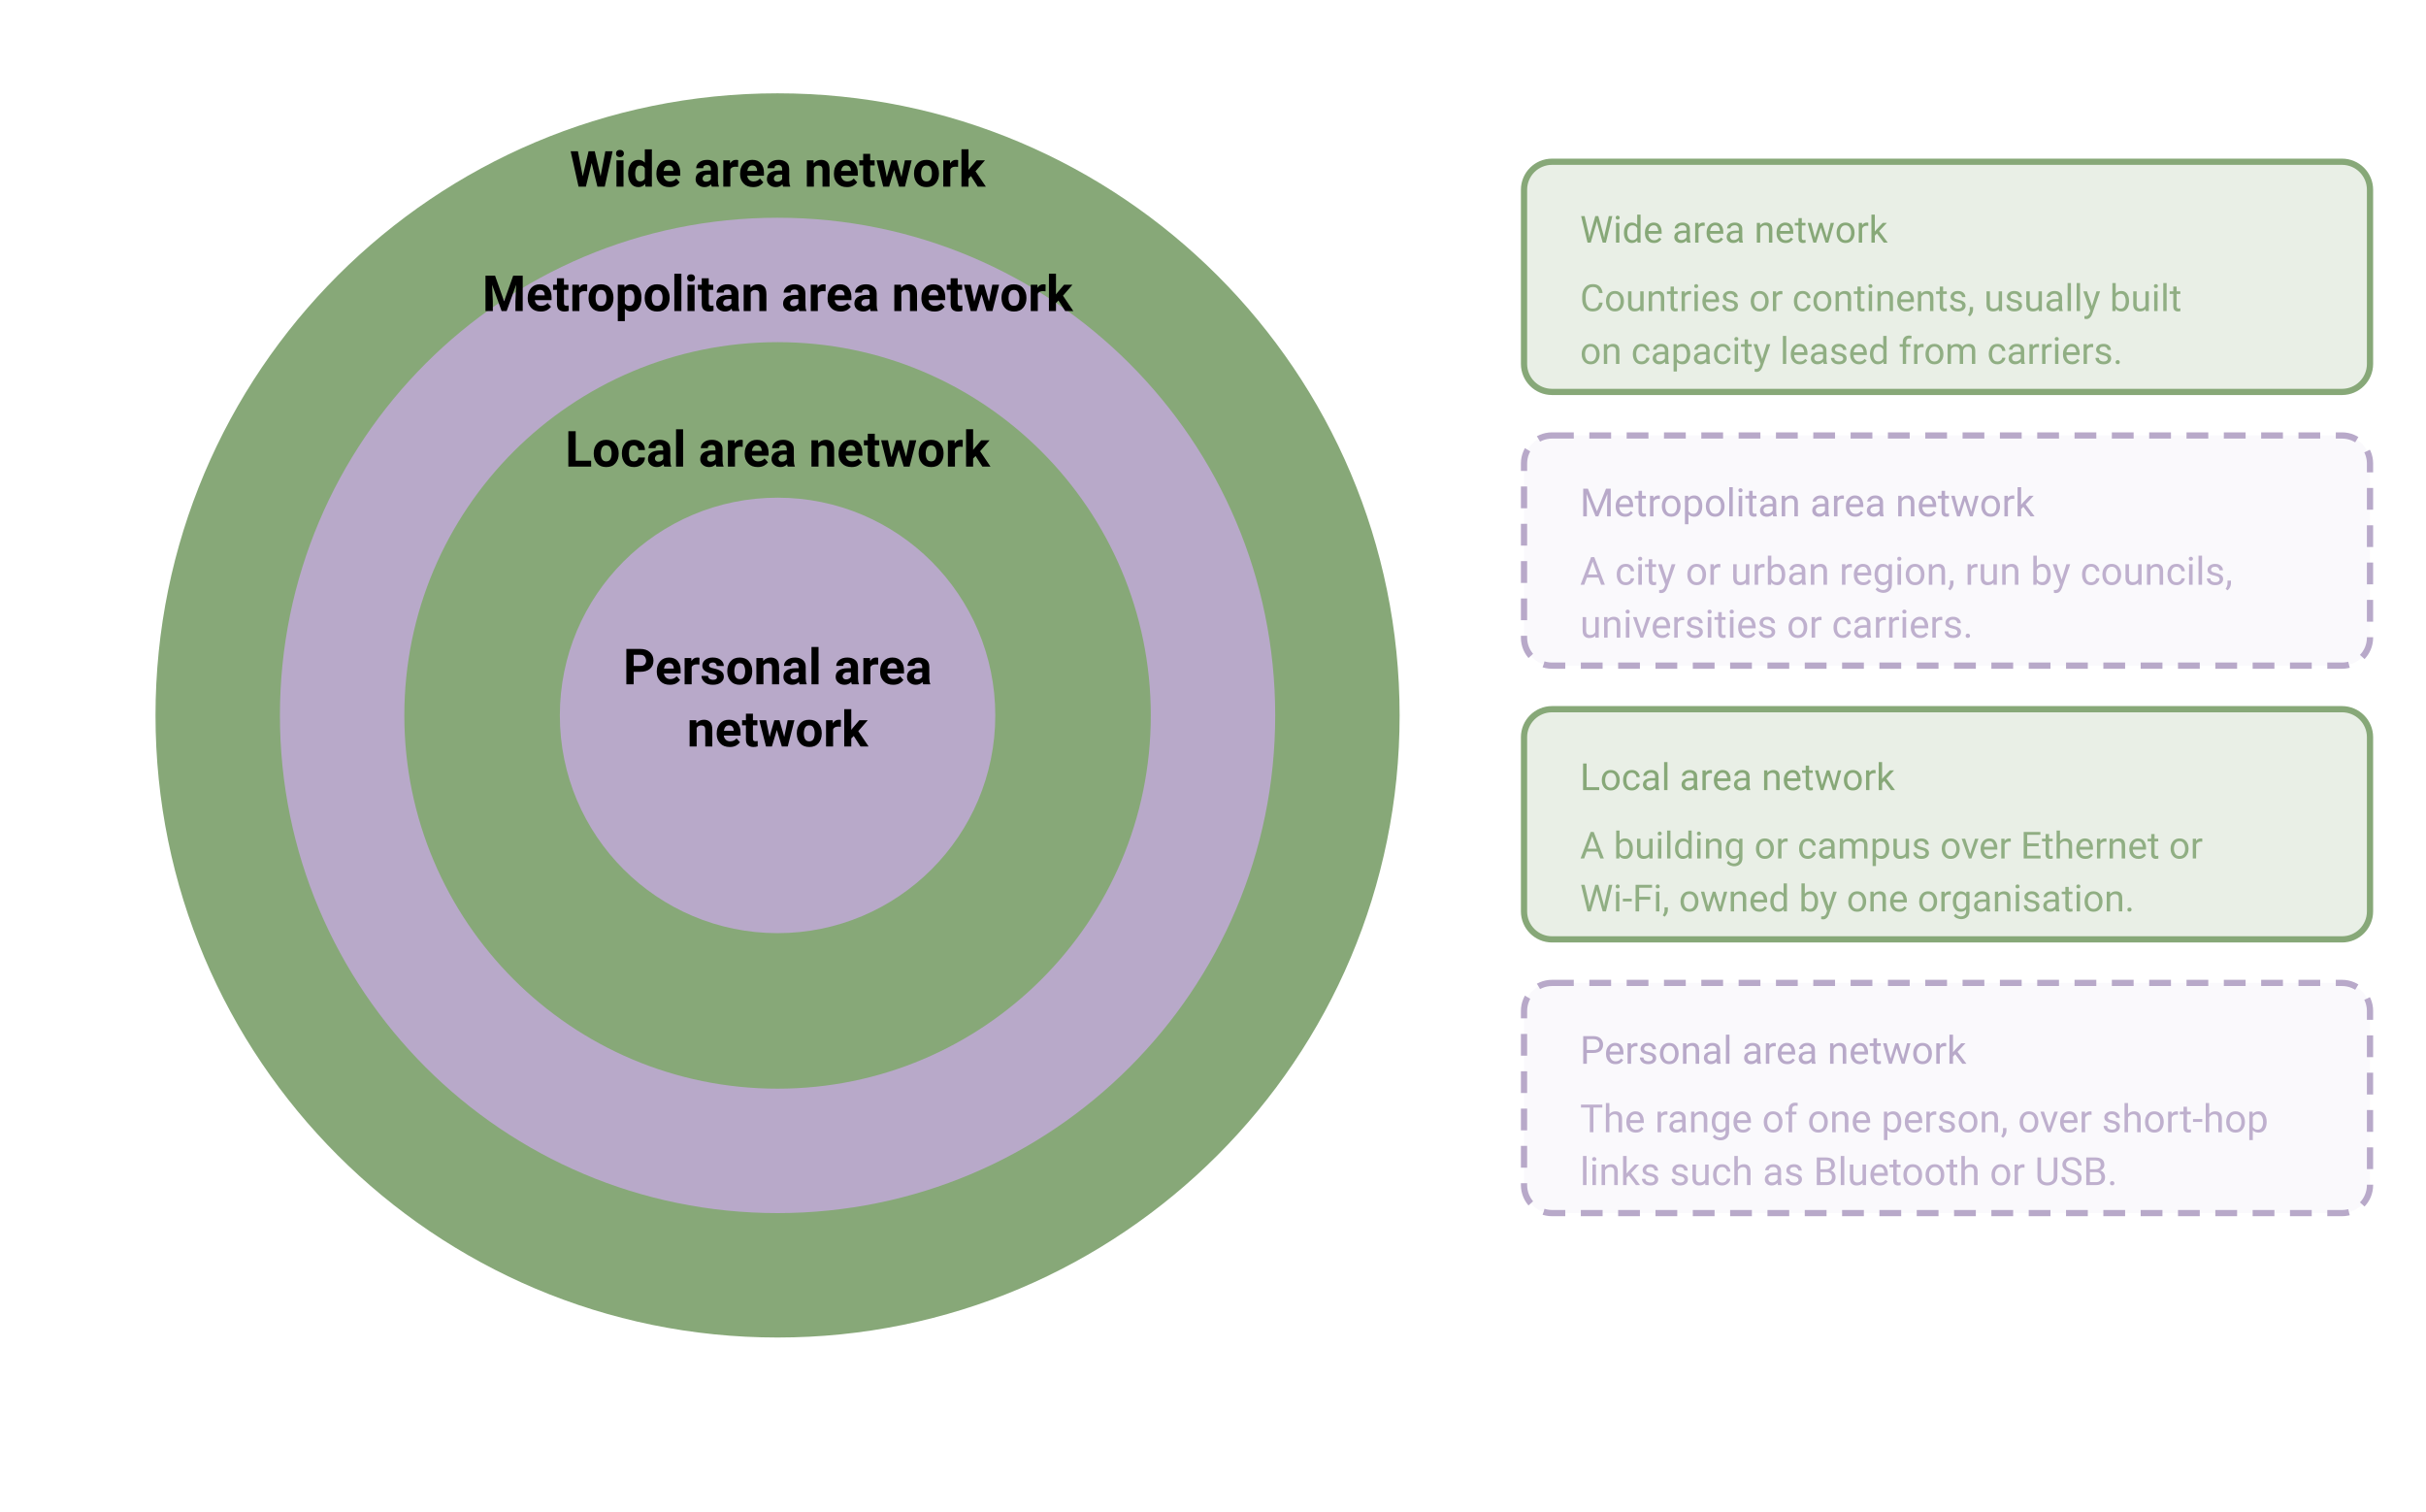
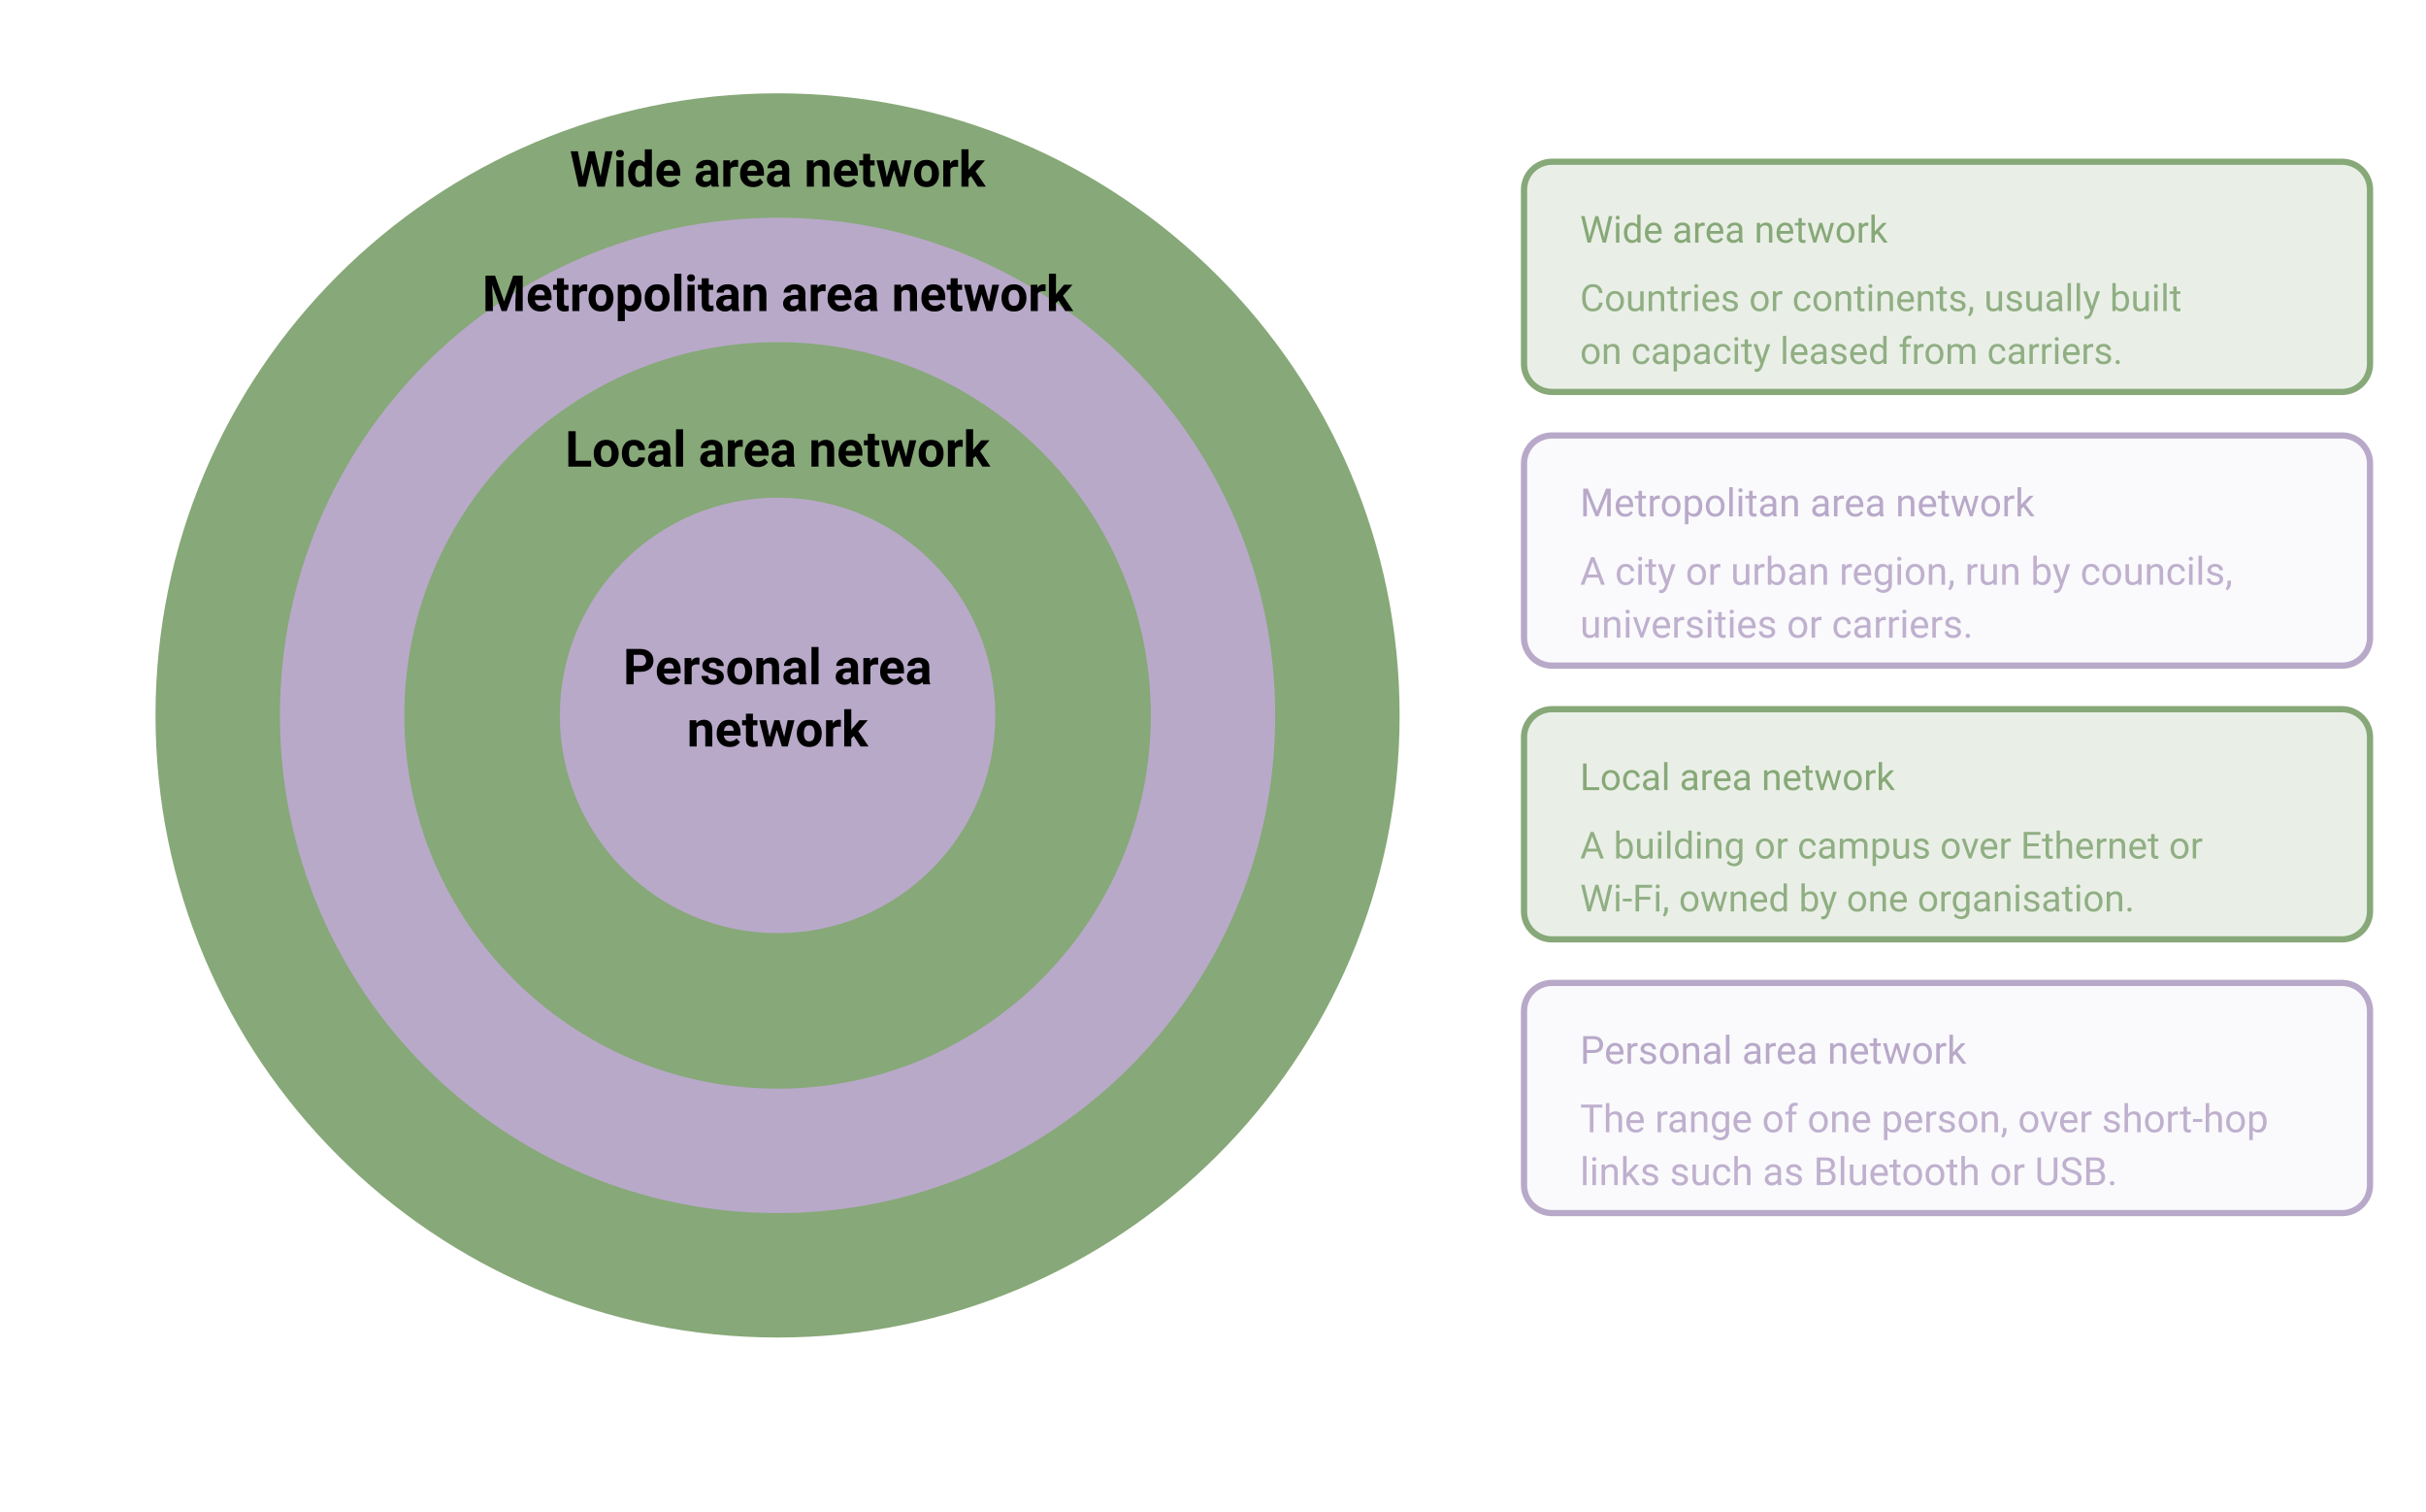
<svg xmlns="http://www.w3.org/2000/svg" width="780" height="486" viewBox="0 0 780 486" role="img" aria-labelledby="t d">
  <defs>
    <marker id="as" markerWidth="9" markerHeight="9" refX="8" refY="4.5" orient="auto">
      <path d="M0,0 L9,4.5 L0,9 Z" fill="#87A878" />
    </marker>
    <marker id="al" markerWidth="9" markerHeight="9" refX="8" refY="4.5" orient="auto">
      <path d="M0,0 L9,4.5 L0,9 Z" fill="#B8A9C9" />
    </marker>
  </defs>
  <style>
 text{font-family:'Segoe UI',system-ui,-apple-system,Roboto,Arial,sans-serif}
 .dev{fill:#87A878;fill-opacity:.18;stroke:#87A878;stroke-width:2}
 .host{fill:#B8A9C9;fill-opacity:.18;stroke:#B8A9C9;stroke-width:2}
-  .dim{fill:#B8A9C9;fill-opacity:.07;stroke:#B8A9C9;stroke-width:2;stroke-dasharray:7 5}
+  .dim{fill:#B8A9C9;fill-opacity:.07;stroke:#B8A9C9;stroke-width:2}
 .ext{fill:#B8A9C9;fill-opacity:.07;stroke:#B8A9C9;stroke-width:2;stroke-dasharray:7 5}
 .chip{fill:#87A878;fill-opacity:.12;stroke:none}
 .chipl{fill:#B8A9C9;fill-opacity:.12;stroke:none}
 .nd{font-size:16px;font-weight:600;fill:##000000}
 .nh{font-size:16px;font-weight:600;fill:##000000}
 .el{font-size:12px;fill:#87A878}
 .elh{font-size:12px;fill:#B8A9C9}
 .note{font-size:12.5px;fill:#B8A9C9}
 .nt{font-size:13px;font-weight:600;fill:#B8A9C9}
</style>
  <circle cx="250" cy="230" r="200" fill="#87A878" />
  <circle cx="250" cy="230" r="160" fill="#B8A9C9" />
  <circle cx="250" cy="230" r="120" fill="#87A878" />
  <circle cx="250" cy="230" r="70" fill="#B8A9C9" />
  <g text-anchor="middle" font-size="13.5" font-weight="600">
    <text class="nd" x="250" y="60" font-size="13">Wide area network</text>
    <text class="nh" x="250" y="100" font-size="13">Metropolitan area network</text>
    <text class="nd" x="250" y="150" font-size="13">Local area network</text>
    <text class="nh" x="250" y="220" font-size="15">Personal area</text>
    <text class="nh" x="250" y="240" font-size="15">network</text>
  </g>
  <g>
    <rect class="dev" x="490" y="52" width="272" height="74" rx="9" fill-opacity=".10" />
    <text class="el" x="508" y="78" font-size="14.5">Wide area network</text>
    <text class="el" x="508" y="100" fill-opacity=".9">Countries or continents, usually built</text>
    <text class="el" x="508" y="117" fill-opacity=".9">on capacity leased from carriers.</text>
    <rect class="dim" x="490" y="140" width="272" height="74" rx="9" fill-opacity=".10" />
    <text class="note" x="508" y="166" font-size="14.5">Metropolitan area network</text>
    <text class="note" x="508" y="188" fill-opacity=".9">A city or urban region, run by councils,</text>
    <text class="note" x="508" y="205" fill-opacity=".9">universities or carriers.</text>
    <rect class="dev" x="490" y="228" width="272" height="74" rx="9" fill-opacity=".10" />
    <text class="el" x="508" y="254" font-size="14.5">Local area network</text>
    <text class="el" x="508" y="276" fill-opacity=".9">A building or campus over Ethernet or</text>
    <text class="el" x="508" y="293" fill-opacity=".9">Wi-Fi, owned by one organisation.</text>
    <rect class="dim" x="490" y="316" width="272" height="74" rx="9" fill-opacity=".10" />
    <text class="note" x="508" y="342" font-size="14.5">Personal area network</text>
    <text class="note" x="508" y="364" fill-opacity=".9">The range of one person, over short-hop</text>
    <text class="note" x="508" y="381" fill-opacity=".9">links such as Bluetooth or USB.</text>
  </g>
</svg>
